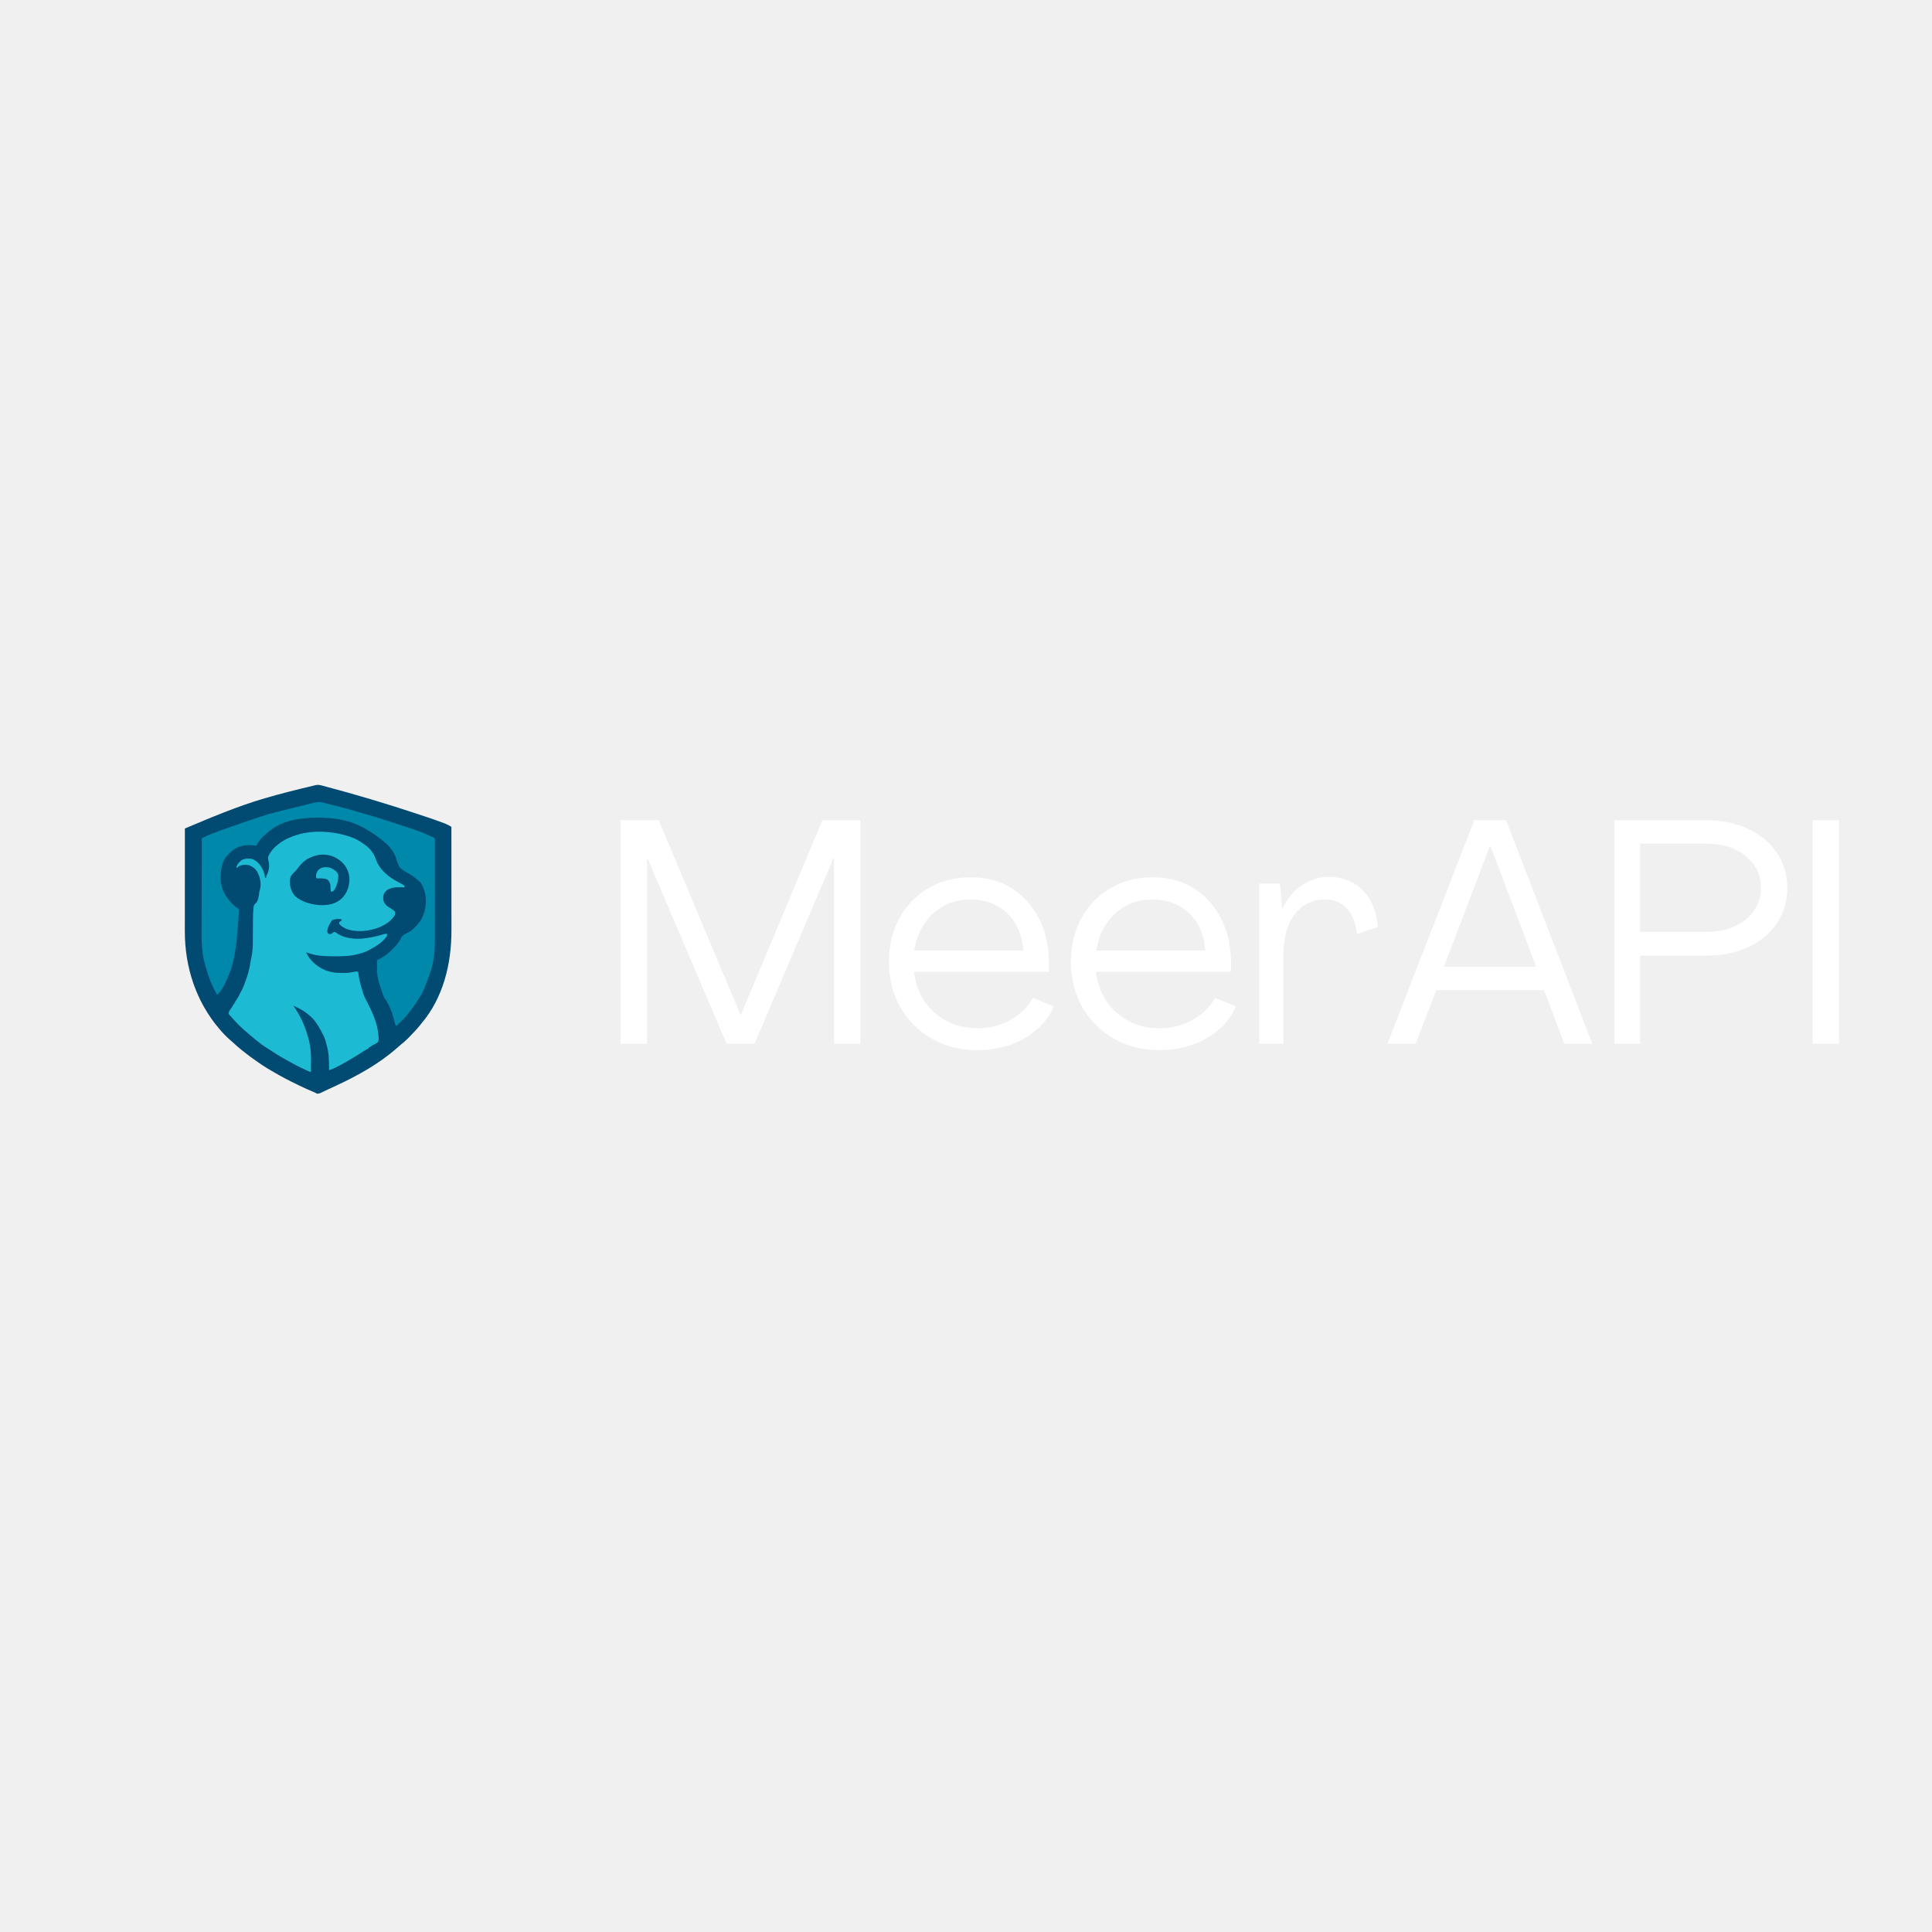
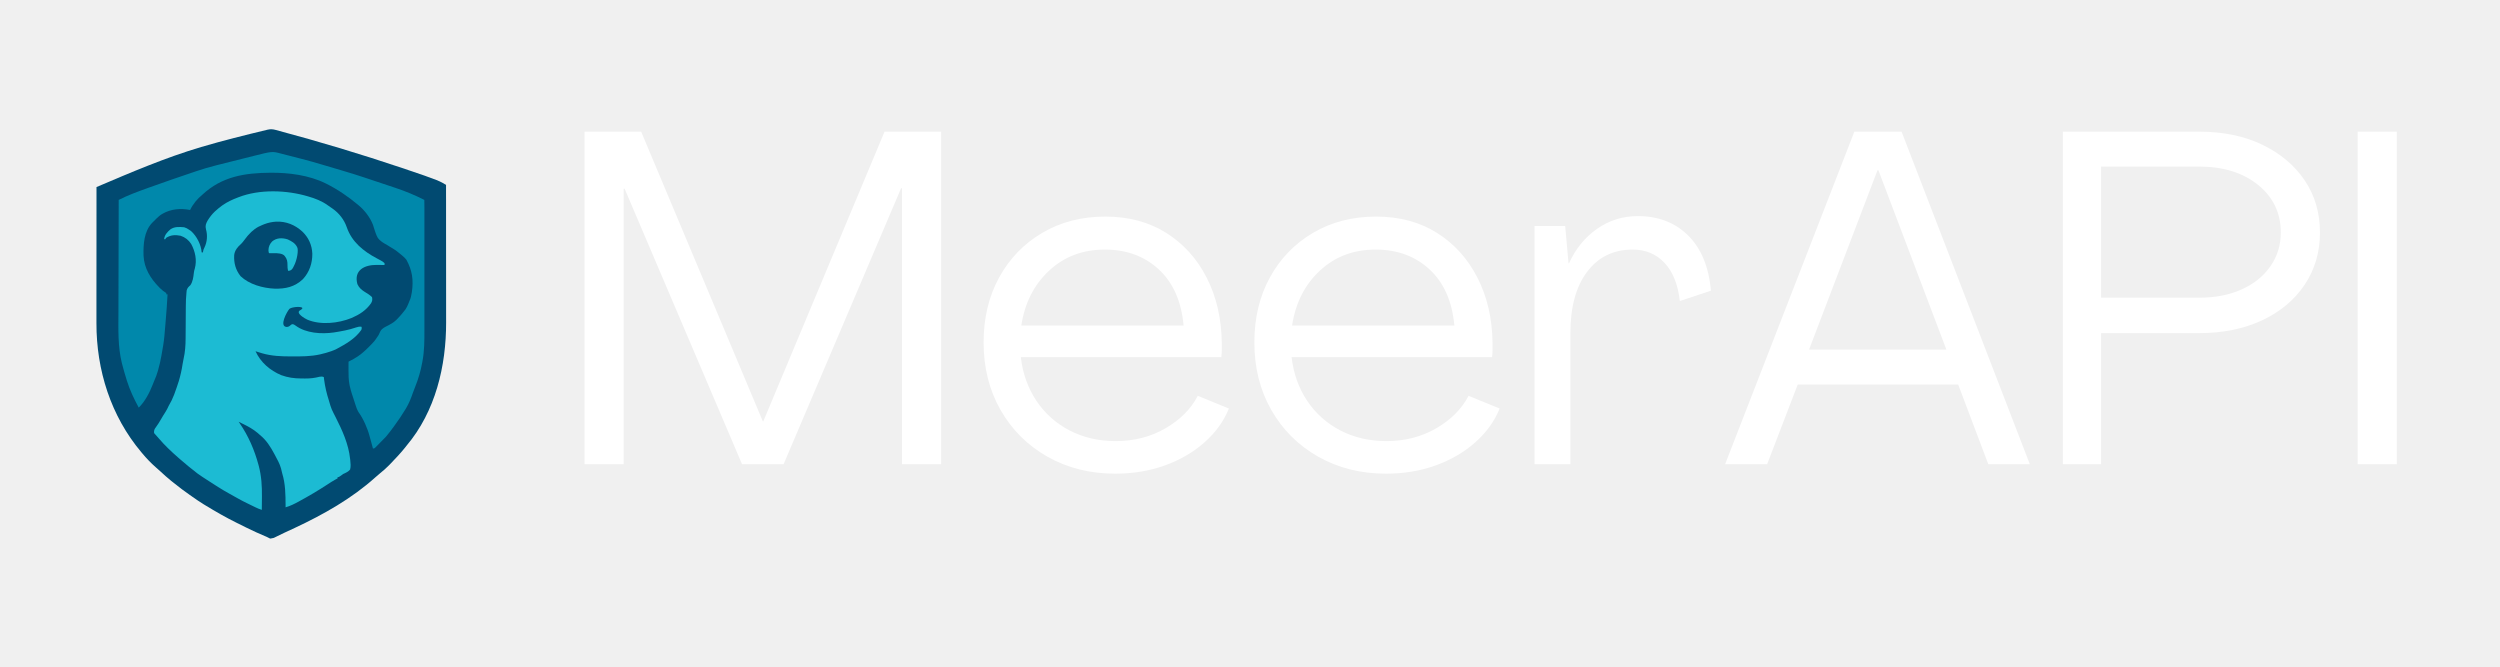
- <svg xmlns="http://www.w3.org/2000/svg" width="500" zoomAndPan="magnify" viewBox="0 0 375 375" height="500" preserveAspectRatio="xMidYMid meet" version="1.0">
+ <svg xmlns="http://www.w3.org/2000/svg" width="750" zoomAndPan="magnify" viewBox="0 0 562.5 150" height="200" preserveAspectRatio="xMidYMid meet" version="1.0">
  <defs>
    <g />
-     <clipPath id="e9369f07de">
-       <path d="M 35.875 152.32 L 87.625 152.32 L 87.625 212.32 L 35.875 212.32 Z M 35.875 152.32 " clip-rule="nonzero" />
+     <clipPath id="0415a9ef7b">
+       <path d="M 21.699 29.047 L 100.379 29.047 L 100.379 121.215 L 21.699 121.215 Z M 21.699 29.047 " clip-rule="nonzero" />
    </clipPath>
-     <clipPath id="857f63e589">
-       <rect x="0" width="246" y="0" height="63" />
+     <clipPath id="68afe033e2">
+       <rect x="0" width="423" y="0" height="107" />
    </clipPath>
  </defs>
-   <g clip-path="url(#e9369f07de)">
-     <path fill="#014a71" d="M 62.438 152.457 C 69.113 154.223 74.949 155.973 81.125 158.02 C 86.859 159.922 86.719 159.98 87.613 160.488 C 87.629 160.852 87.613 161.445 87.613 161.809 C 87.617 162.105 87.617 162.398 87.617 162.695 C 87.617 162.906 87.617 163.117 87.617 163.328 C 87.617 163.906 87.617 164.48 87.617 165.059 C 87.617 165.418 87.617 165.781 87.617 166.141 C 87.617 167.336 87.617 168.531 87.617 169.727 L 87.617 170.117 C 87.617 171.16 87.621 172.199 87.621 173.242 C 87.621 174.316 87.621 175.387 87.621 176.457 C 87.621 177.059 87.621 177.656 87.625 178.258 C 87.625 178.828 87.625 179.395 87.625 179.961 C 87.625 180.168 87.625 180.371 87.625 180.578 C 87.641 187.031 86.047 193.672 81.762 198.695 L 81.586 198.922 C 80.922 199.75 80.184 200.512 79.445 201.277 L 79.199 201.531 C 78.773 201.969 78.32 202.355 77.84 202.734 C 77.613 202.922 77.391 203.113 77.172 203.309 C 73.652 206.441 69.492 208.754 65.234 210.73 C 64.195 211.211 63.148 211.672 62.125 212.191 C 61.352 212.336 61.789 212.363 61.098 212.055 C 60.941 211.988 59.633 211.422 59.477 211.355 C 58.516 210.926 57.582 210.445 56.633 209.988 C 55.043 209.207 53.516 208.336 51.996 207.426 C 51.91 207.371 51.82 207.32 51.734 207.266 C 51.164 206.918 50.613 206.551 50.066 206.164 C 49.938 206.07 49.805 205.98 49.676 205.891 C 48.879 205.34 48.098 204.766 47.34 204.156 C 47.199 204.047 47.062 203.941 46.926 203.828 C 46.367 203.387 45.84 202.914 45.32 202.434 C 45.109 202.242 44.898 202.059 44.684 201.875 C 43.953 201.242 43.273 200.543 42.652 199.801 L 42.527 199.652 C 38.008 194.344 35.863 187.625 35.875 180.738 L 35.875 180.082 C 35.875 179.488 35.875 178.891 35.879 178.297 C 35.879 177.738 35.879 177.18 35.879 176.621 C 35.879 175.516 35.879 174.41 35.879 173.305 C 35.879 171.832 35.883 170.359 35.883 168.887 C 35.883 166.137 35.883 163.566 35.883 160.812 C 40.957 158.676 46.086 156.492 51.375 154.949 C 54.621 154 57.852 153.207 61.188 152.41 C 61.656 152.297 61.984 152.332 62.438 152.457 Z M 62.438 152.457 " fill-opacity="1" fill-rule="nonzero" />
+   <g clip-path="url(#0415a9ef7b)">
+     <path fill="#014a71" d="M 62.086 29.25 C 72.23 31.965 81.105 34.656 90.492 37.801 C 99.215 40.723 99 40.816 100.359 41.594 C 100.379 42.152 100.359 43.062 100.359 43.621 C 100.363 44.074 100.363 44.527 100.363 44.984 C 100.363 45.309 100.363 45.633 100.363 45.957 C 100.363 46.844 100.363 47.727 100.363 48.613 C 100.363 49.168 100.363 49.723 100.363 50.277 C 100.367 52.113 100.367 53.949 100.367 55.789 L 100.367 56.387 C 100.367 57.988 100.371 59.586 100.371 61.188 C 100.375 62.832 100.375 64.48 100.375 66.125 C 100.375 67.051 100.375 67.969 100.375 68.895 C 100.379 69.766 100.379 70.637 100.375 71.508 C 100.375 71.824 100.375 72.141 100.379 72.461 C 100.402 82.371 97.977 92.57 91.465 100.289 L 91.195 100.637 C 90.188 101.91 89.062 103.082 87.941 104.258 L 87.566 104.648 C 86.922 105.316 86.227 105.91 85.504 106.496 C 85.152 106.781 84.816 107.078 84.48 107.379 C 79.129 112.191 72.809 115.742 66.336 118.777 C 64.754 119.516 63.16 120.227 61.609 121.023 C 60.43 121.246 61.094 121.289 60.043 120.812 C 59.809 120.711 57.816 119.844 57.582 119.738 C 56.117 119.078 54.699 118.344 53.258 117.637 C 50.836 116.441 48.516 115.102 46.207 113.699 C 46.074 113.617 45.941 113.539 45.809 113.457 C 44.941 112.922 44.102 112.355 43.273 111.762 C 43.078 111.621 42.879 111.484 42.68 111.348 C 41.465 110.496 40.277 109.617 39.129 108.68 C 38.918 108.512 38.707 108.348 38.496 108.176 C 37.652 107.496 36.848 106.773 36.055 106.031 C 35.738 105.742 35.418 105.457 35.09 105.176 C 33.98 104.203 32.945 103.129 32 101.988 L 31.809 101.762 C 24.941 93.605 21.68 83.285 21.699 72.703 L 21.699 71.691 C 21.699 70.777 21.699 69.867 21.699 68.953 C 21.699 68.094 21.699 67.238 21.699 66.379 C 21.699 64.68 21.703 62.984 21.703 61.285 C 21.703 59.023 21.707 56.758 21.707 54.496 C 21.711 50.27 21.711 46.32 21.711 42.09 C 29.422 38.809 37.223 35.457 45.262 33.082 C 50.195 31.625 55.109 30.406 60.184 29.184 C 60.895 29.012 61.391 29.066 62.086 29.25 Z M 62.086 29.25 " fill-opacity="1" fill-rule="nonzero" />
  </g>
-   <path fill="#1cbbd3" d="M 67.207 162.184 C 68.242 162.477 69.234 162.855 70.117 163.484 C 70.359 163.656 70.605 163.824 70.852 163.992 C 71.809 164.66 72.547 165.605 72.926 166.711 C 73.676 168.855 75.406 170.223 77.355 171.242 C 77.535 171.34 77.715 171.434 77.895 171.531 C 78.125 171.652 78.328 171.77 78.512 171.953 L 78.512 172.23 L 78.348 172.227 C 78.012 172.223 77.676 172.219 77.34 172.215 C 75.559 172.199 73.934 172.977 74.492 175.02 C 74.965 176.066 75.938 176.211 76.66 176.93 C 76.73 177.301 76.711 177.484 76.523 177.816 C 75.777 178.875 74.809 179.48 73.641 179.984 C 71.672 180.773 69.062 181.055 67.078 180.23 C 66.77 180.086 65.23 179.246 66.047 178.844 L 66.277 178.68 C 66.742 178.223 64.828 178.309 64.434 178.652 C 64.062 179.074 62.852 181.238 64.043 181.305 C 64.727 181.273 64.617 180.547 65.348 181.102 C 66.883 182.23 69.188 182.367 71.02 182.105 C 72.109 181.93 73.234 181.742 74.277 181.379 C 74.578 181.277 74.773 181.23 75.086 181.262 C 75.152 181.465 75.176 181.379 75.086 181.723 C 74.18 183.008 72.77 183.809 71.406 184.527 C 70.898 184.777 70.375 184.945 69.836 185.098 C 69.547 185.184 69.258 185.254 68.965 185.32 C 67.578 185.629 66.168 185.617 64.758 185.617 C 63.215 185.609 61.852 185.57 60.375 185.148 C 60.055 185.059 59.738 184.961 59.422 184.859 C 60.172 186.492 61.566 187.668 63.223 188.359 C 64.223 188.715 65.117 188.84 66.18 188.844 C 66.367 188.844 66.559 188.848 66.746 188.848 C 67.496 188.855 68.16 188.781 68.883 188.594 C 69.145 188.547 69.281 188.547 69.523 188.637 L 69.562 188.977 C 69.707 190.059 69.945 191.07 70.289 192.105 C 70.359 192.336 70.426 192.566 70.492 192.797 C 70.613 193.195 70.77 193.551 70.965 193.918 C 71.031 194.047 71.098 194.176 71.16 194.301 L 71.266 194.508 C 72.258 196.438 73.184 198.438 73.418 200.617 L 73.438 200.816 C 73.488 201.27 73.539 201.742 73.418 202.188 C 73.125 202.512 72.793 202.656 72.395 202.832 C 72.266 202.918 72.141 203.008 72.02 203.102 C 71.746 203.293 71.746 203.293 71.562 203.293 L 71.562 203.477 L 71.242 203.645 C 70.816 203.879 70.41 204.141 70.004 204.406 C 68.68 205.262 67.324 206.055 65.938 206.801 L 65.77 206.891 C 65.148 207.227 64.551 207.52 63.871 207.715 L 63.867 207.449 C 63.859 205.84 63.848 204.289 63.367 202.734 C 63.297 202.5 63.246 202.258 63.191 202.02 C 62.996 201.328 62.633 200.695 62.293 200.066 L 62.199 199.891 C 61.625 198.832 61.02 197.875 60.07 197.117 C 59.961 197.023 59.848 196.926 59.738 196.828 C 59.039 196.238 58.297 195.855 57.473 195.457 C 57.289 195.367 57.102 195.273 56.918 195.184 L 57.094 195.43 C 58.367 197.266 59.266 199.324 59.848 201.473 L 59.902 201.668 C 60.301 203.172 60.387 204.613 60.367 206.164 C 60.363 206.348 60.363 206.539 60.359 206.723 C 60.359 207.18 60.355 207.633 60.348 208.086 C 60.02 207.98 59.711 207.871 59.402 207.711 C 59.012 207.512 58.617 207.324 58.219 207.141 C 57.324 206.723 56.488 206.223 55.621 205.758 C 54.414 205.105 53.336 204.402 52.219 203.684 C 51.738 203.375 51.258 203.074 50.801 202.742 C 50.293 202.367 48.703 201.086 48.301 200.711 C 48.18 200.609 48.059 200.504 47.941 200.402 C 46.949 199.543 46 198.664 45.148 197.668 L 45.004 197.508 C 44.75 197.215 44.641 197.117 44.406 196.84 C 44.371 196.449 44.445 196.277 44.684 195.973 C 44.977 195.578 45.227 195.18 45.469 194.754 C 45.832 194.109 46.285 193.535 46.574 192.844 C 46.891 192.324 47.152 191.781 47.371 191.219 C 47.57 190.711 47.949 189.602 48.062 189.234 C 48.309 188.418 48.496 187.613 48.617 186.766 C 48.66 186.5 48.703 186.242 48.77 185.98 C 49.004 184.969 49.07 183.98 49.07 182.945 C 49.074 182.711 49.074 182.473 49.074 182.234 C 49.082 181.73 49.086 181.227 49.086 180.723 C 49.09 180.137 49.094 179.551 49.098 178.965 C 49.102 178.734 49.102 178.504 49.102 178.273 C 49.109 177.598 49.125 176.926 49.199 176.254 L 49.234 175.926 C 49.34 175.57 49.508 175.422 49.781 175.18 C 50.145 174.629 50.219 174.02 50.293 173.375 C 50.34 173.059 50.34 173.059 50.434 172.746 C 50.77 171.504 50.504 170.262 49.898 169.152 C 49.523 168.57 48.996 168.16 48.328 167.941 C 47.539 167.781 46.848 167.824 46.168 168.266 L 46.074 168.449 L 45.891 168.449 C 45.965 167.805 46.352 167.41 46.828 167.004 C 47.438 166.586 48.148 166.641 48.855 166.699 C 49.141 166.781 49.355 166.895 49.598 167.066 L 49.875 167.254 C 50.719 168 51.375 169.262 51.449 170.387 L 51.637 170.387 L 51.664 170.191 C 51.73 169.926 51.73 169.926 51.859 169.668 C 52.258 168.859 52.34 167.895 52.094 167.027 C 51.949 166.484 52.066 166.176 52.336 165.703 C 52.637 165.227 52.984 164.777 53.398 164.395 C 53.676 164.137 54.125 163.762 54.375 163.59 L 54.59 163.438 C 55.266 162.98 55.969 162.656 56.734 162.367 L 56.906 162.301 C 60.016 161.102 64.016 161.234 67.207 162.184 Z M 67.207 162.184 " fill-opacity="1" fill-rule="nonzero" />
-   <path fill="#0088ab" d="M 63.203 155.914 C 65.215 156.43 67.168 156.891 69.23 157.512 C 71.367 158.152 73.379 158.691 75.609 159.441 C 77.117 159.945 78.621 160.445 80.133 160.934 C 81.559 161.402 83.062 162.016 84.398 162.691 C 84.41 163.043 84.41 163.395 84.41 163.742 C 84.414 164.789 84.41 165.832 84.41 166.875 C 84.41 167.457 84.41 168.039 84.41 168.617 C 84.41 169.66 84.41 170.699 84.41 171.742 C 84.41 172.68 84.41 173.621 84.41 174.562 C 84.41 175.656 84.41 176.75 84.41 177.844 C 84.41 178.422 84.41 179 84.41 179.578 C 84.41 180.125 84.41 180.668 84.41 181.215 C 84.41 181.414 84.41 181.613 84.41 181.812 C 84.414 183.309 84.41 184.797 84.133 186.273 L 84.082 186.547 C 83.852 187.777 83.516 188.93 83.039 190.09 C 82.926 190.367 82.816 190.641 82.715 190.922 C 82.422 191.75 82.129 192.504 81.672 193.25 C 81.125 194.148 80.578 194.945 79.961 195.785 L 79.84 195.953 C 79.5 196.418 79.125 196.891 78.746 197.352 C 78.43 197.672 77.453 198.656 77.129 198.98 C 76.984 199.102 76.984 199.102 76.797 199.102 C 76.707 198.773 76.617 198.445 76.527 198.117 L 76.449 197.836 C 76.398 197.66 76.352 197.488 76.305 197.312 C 76.016 196.191 75.363 194.723 74.672 193.789 C 74.426 193.387 74.293 192.977 74.152 192.527 L 74.07 192.277 C 74.016 192.113 73.961 191.945 73.91 191.781 C 73.836 191.555 73.762 191.332 73.684 191.105 C 73.574 190.777 73.48 190.445 73.406 190.109 L 73.336 189.82 C 73.184 189.051 73.172 188.316 73.176 187.531 L 73.18 187.199 C 73.18 186.926 73.184 186.652 73.184 186.383 L 73.949 185.98 C 74.789 185.535 75.578 184.848 76.242 184.172 C 76.348 184.059 76.457 183.953 76.566 183.848 C 76.859 183.559 77.133 183.246 77.363 182.879 C 77.512 182.695 77.527 182.621 77.641 182.465 C 77.664 182.395 77.691 182.371 77.73 182.277 C 77.953 181.703 78.227 181.48 78.773 181.215 C 79.328 180.941 79.848 180.676 80.293 180.234 C 80.664 179.863 81.023 179.469 81.336 179.07 C 81.754 178.617 81.949 178.133 82.172 177.559 C 82.391 177.129 82.48 176.668 82.555 176.195 C 82.812 174.41 82.613 173.02 81.746 171.457 C 81.398 171.012 80.93 170.703 80.508 170.344 C 80.098 169.992 79.598 169.75 79.336 169.566 C 78.816 169.223 78.223 168.992 77.77 168.547 C 77.562 168.34 77.484 168.246 77.355 167.945 C 77.098 167.348 76.992 166.891 76.797 166.336 C 76.355 165.23 75.578 164.23 74.668 163.477 C 73.133 162.203 71.586 161.152 69.797 160.273 C 67.344 159.07 64.359 158.691 61.652 158.711 C 57.863 158.738 54.449 159.246 51.551 161.934 C 50.812 162.52 50.145 163.324 49.734 164.168 C 48.344 163.891 46.902 164.012 45.66 164.719 C 45.016 165.078 44.613 165.602 44.09 166.082 C 42.91 167.344 42.805 169.223 42.848 170.852 C 42.934 172.711 43.879 174.199 45.16 175.492 L 45.316 175.648 C 45.598 175.93 45.871 176.133 46.215 176.336 L 46.215 176.52 L 46.398 176.52 C 46.336 177.824 46.234 179.125 46.121 180.43 C 46.059 181.156 46 181.879 45.938 182.602 C 45.852 183.562 45.668 184.5 45.504 185.445 C 45.379 186.168 45.215 186.871 45.016 187.574 L 44.945 187.816 C 44.812 188.281 44.645 188.715 44.445 189.152 C 44.352 189.352 44.273 189.555 44.199 189.758 C 43.727 190.941 43.062 192.227 42.137 193.109 C 41.43 191.824 40.816 190.551 40.375 189.145 C 40.105 188.312 39.867 187.469 39.645 186.617 C 39.031 184.156 39.121 181.645 39.133 179.129 C 39.137 178.551 39.137 177.969 39.137 177.391 C 39.137 176.422 39.141 175.453 39.141 174.48 C 39.148 173.113 39.148 171.742 39.152 170.371 C 39.156 167.812 39.164 165.254 39.168 162.691 C 40.594 161.977 42.074 161.449 43.578 160.914 C 45.914 160.078 48.258 159.289 50.609 158.5 C 51.594 158.172 52.574 157.883 53.578 157.633 C 55.426 157.176 57.273 156.715 59.121 156.254 C 61.891 155.562 61.891 155.562 63.203 155.91 Z M 63.203 155.914 " fill-opacity="1" fill-rule="nonzero" />
-   <path fill="#014a71" d="M 62.48 165.875 C 63.949 165.82 65.246 166.34 66.328 167.309 C 67.262 168.188 67.773 169.293 67.824 170.578 C 67.836 171.977 67.395 173.27 66.426 174.305 C 65.211 175.445 63.848 175.73 62.242 175.691 C 60.512 175.617 58.492 175.078 57.207 173.863 C 56.469 172.953 56.199 171.926 56.262 170.777 C 56.34 170.082 56.785 169.555 57.301 169.121 C 57.637 168.789 57.867 168.391 58.188 168.023 L 58.34 167.852 C 58.953 167.16 59.582 166.684 60.453 166.352 L 60.707 166.254 C 61.305 166.023 61.848 165.918 62.48 165.875 Z M 62.48 165.875 " fill-opacity="1" fill-rule="nonzero" />
-   <path fill="#1dbcd4" d="M 64.188 168.477 C 64.789 168.762 65.273 169.016 65.578 169.617 C 65.809 169.984 65.582 171.52 65.07 172.43 C 65.035 172.492 65.004 172.555 64.973 172.617 C 64.824 172.875 64.73 172.973 64.441 173.062 L 64.234 173.074 C 64.164 172.785 64.141 172.551 64.148 172.25 C 64.152 171.727 64.094 171.363 63.773 170.953 C 63.492 170.492 62.551 170.488 62.184 170.492 C 61.941 170.496 61.699 170.496 61.453 170.492 C 61.363 170.402 61.363 170.402 61.332 170.074 C 61.34 169.566 61.516 169.148 61.875 168.781 C 62.527 168.227 63.391 168.219 64.188 168.477 Z M 64.188 168.477 " fill-opacity="1" fill-rule="nonzero" />
-   <g transform="matrix(1, 0, 0, 1, 116, 156)">
-     <g clip-path="url(#857f63e589)">
+   <path fill="#1cbbd3" d="M 69.332 44.195 C 70.91 44.648 72.418 45.227 73.758 46.199 C 74.125 46.461 74.5 46.719 74.871 46.973 C 76.332 48.004 77.453 49.453 78.031 51.152 C 79.168 54.449 81.801 56.547 84.762 58.117 C 85.035 58.262 85.309 58.41 85.586 58.559 C 85.934 58.742 86.242 58.922 86.523 59.207 L 86.523 59.629 L 86.273 59.625 C 85.762 59.617 85.25 59.613 84.738 59.605 C 82.027 59.586 79.562 60.777 80.41 63.918 C 81.125 65.527 82.605 65.75 83.707 66.855 C 83.816 67.422 83.781 67.703 83.496 68.215 C 82.367 69.84 80.891 70.77 79.113 71.543 C 76.121 72.758 72.156 73.188 69.137 71.918 C 68.672 71.699 66.332 70.414 67.57 69.789 L 67.922 69.543 C 68.625 68.836 65.719 68.973 65.117 69.496 C 64.551 70.148 62.711 73.469 64.523 73.57 C 65.562 73.527 65.395 72.406 66.504 73.258 C 68.84 74.996 72.348 75.203 75.129 74.801 C 76.785 74.535 78.496 74.246 80.086 73.684 C 80.539 73.531 80.84 73.461 81.309 73.508 C 81.414 73.82 81.449 73.684 81.309 74.215 C 79.938 76.191 77.789 77.422 75.715 78.523 C 74.945 78.906 74.152 79.164 73.332 79.402 C 72.895 79.531 72.453 79.641 72.008 79.738 C 69.898 80.215 67.758 80.199 65.609 80.195 C 63.262 80.188 61.191 80.129 58.945 79.48 C 58.461 79.34 57.977 79.191 57.496 79.031 C 58.641 81.543 60.758 83.348 63.273 84.41 C 64.801 84.957 66.156 85.148 67.773 85.156 C 68.059 85.156 68.348 85.16 68.633 85.164 C 69.773 85.172 70.785 85.059 71.883 84.773 C 72.277 84.699 72.484 84.699 72.855 84.836 L 72.918 85.355 C 73.133 87.02 73.5 88.574 74.016 90.168 C 74.129 90.52 74.23 90.875 74.328 91.227 C 74.512 91.84 74.75 92.387 75.047 92.953 C 75.148 93.148 75.25 93.344 75.348 93.539 L 75.508 93.855 C 77.012 96.824 78.422 99.895 78.773 103.246 L 78.809 103.547 C 78.883 104.242 78.961 104.969 78.773 105.652 C 78.332 106.152 77.824 106.375 77.223 106.645 C 77.027 106.777 76.836 106.918 76.652 107.062 C 76.234 107.352 76.234 107.352 75.953 107.352 L 75.953 107.637 L 75.473 107.891 C 74.82 108.254 74.207 108.652 73.586 109.062 C 71.574 110.375 69.516 111.594 67.402 112.742 L 67.148 112.883 C 66.203 113.398 65.293 113.848 64.258 114.148 L 64.258 113.742 C 64.242 111.266 64.227 108.883 63.496 106.496 C 63.391 106.133 63.309 105.766 63.23 105.395 C 62.934 104.336 62.383 103.363 61.863 102.395 L 61.719 102.125 C 60.844 100.5 59.93 99.027 58.48 97.867 C 58.316 97.719 58.148 97.57 57.98 97.422 C 56.914 96.516 55.789 95.926 54.535 95.316 C 54.254 95.176 53.973 95.031 53.691 94.891 L 53.957 95.277 C 55.895 98.09 57.258 101.258 58.148 104.555 L 58.23 104.855 C 58.832 107.168 58.961 109.383 58.934 111.762 C 58.93 112.047 58.926 112.336 58.926 112.625 C 58.922 113.32 58.914 114.02 58.906 114.719 C 58.406 114.551 57.934 114.387 57.469 114.141 C 56.875 113.836 56.273 113.547 55.668 113.262 C 54.305 112.625 53.035 111.855 51.719 111.137 C 49.887 110.137 48.242 109.055 46.543 107.953 C 45.816 107.48 45.086 107.016 44.391 106.504 C 43.617 105.93 41.203 103.961 40.586 103.387 C 40.406 103.227 40.223 103.066 40.039 102.91 C 38.535 101.59 37.094 100.242 35.797 98.715 L 35.578 98.465 C 35.191 98.016 35.023 97.867 34.668 97.441 C 34.617 96.84 34.727 96.574 35.09 96.105 C 35.531 95.5 35.914 94.887 36.281 94.234 C 36.836 93.242 37.523 92.359 37.965 91.297 C 38.445 90.5 38.844 89.668 39.176 88.801 C 39.48 88.023 40.055 86.316 40.227 85.758 C 40.602 84.5 40.883 83.262 41.074 81.965 C 41.133 81.555 41.203 81.16 41.301 80.758 C 41.66 79.199 41.758 77.684 41.762 76.094 C 41.762 75.73 41.766 75.363 41.77 75 C 41.777 74.227 41.781 73.449 41.785 72.676 C 41.789 71.777 41.797 70.879 41.801 69.98 C 41.809 69.625 41.809 69.27 41.809 68.914 C 41.816 67.879 41.844 66.844 41.957 65.812 L 42.008 65.312 C 42.168 64.766 42.422 64.535 42.84 64.164 C 43.395 63.32 43.508 62.379 43.617 61.391 C 43.688 60.906 43.688 60.906 43.832 60.426 C 44.34 58.52 43.938 56.609 43.02 54.902 C 42.449 54.008 41.645 53.379 40.633 53.043 C 39.43 52.797 38.379 52.863 37.344 53.543 L 37.207 53.824 L 36.922 53.824 C 37.039 52.832 37.629 52.227 38.348 51.602 C 39.277 50.957 40.355 51.043 41.43 51.133 C 41.867 51.258 42.195 51.434 42.559 51.699 L 42.984 51.984 C 44.266 53.133 45.262 55.07 45.375 56.797 L 45.66 56.797 L 45.703 56.5 C 45.801 56.09 45.801 56.09 46 55.691 C 46.605 54.453 46.73 52.973 46.355 51.637 C 46.137 50.809 46.316 50.332 46.727 49.602 C 47.184 48.871 47.707 48.184 48.336 47.594 C 48.758 47.199 49.445 46.621 49.824 46.355 L 50.148 46.125 C 51.18 45.418 52.246 44.922 53.41 44.477 L 53.672 44.375 C 58.402 42.535 64.48 42.742 69.332 44.195 Z M 69.332 44.195 " fill-opacity="1" fill-rule="nonzero" />
+   <path fill="#0088ab" d="M 63.246 34.562 C 66.309 35.359 69.277 36.066 72.414 37.02 C 75.66 38.008 78.719 38.836 82.109 39.98 C 84.398 40.758 86.691 41.523 88.988 42.277 C 91.156 42.996 93.441 43.938 95.469 44.98 C 95.492 45.52 95.488 46.055 95.492 46.594 C 95.492 48.199 95.492 49.801 95.492 51.406 C 95.492 52.297 95.492 53.191 95.492 54.082 C 95.492 55.684 95.492 57.281 95.492 58.879 C 95.488 60.324 95.488 61.77 95.492 63.215 C 95.492 64.895 95.492 66.574 95.492 68.254 C 95.492 69.145 95.492 70.031 95.492 70.922 C 95.492 71.758 95.492 72.598 95.492 73.434 C 95.492 73.738 95.492 74.047 95.492 74.352 C 95.492 76.648 95.492 78.941 95.066 81.203 L 94.988 81.625 C 94.641 83.52 94.125 85.285 93.402 87.066 C 93.23 87.492 93.066 87.914 92.914 88.348 C 92.469 89.621 92.023 90.777 91.328 91.922 C 90.496 93.305 89.664 94.531 88.727 95.816 L 88.539 96.074 C 88.023 96.793 87.453 97.516 86.875 98.223 C 86.398 98.719 84.914 100.23 84.422 100.727 C 84.199 100.914 84.199 100.914 83.914 100.914 C 83.777 100.41 83.641 99.906 83.504 99.402 L 83.383 98.969 C 83.309 98.699 83.238 98.434 83.164 98.164 C 82.723 96.441 81.734 94.188 80.684 92.754 C 80.309 92.137 80.109 91.504 79.891 90.816 L 79.77 90.43 C 79.688 90.176 79.605 89.922 79.523 89.668 C 79.414 89.32 79.297 88.977 79.18 88.629 C 79.012 88.125 78.875 87.617 78.758 87.098 L 78.652 86.656 C 78.422 85.477 78.406 84.344 78.41 83.141 L 78.414 82.625 C 78.414 82.207 78.418 81.789 78.422 81.371 L 79.582 80.754 C 80.863 80.07 82.059 79.02 83.07 77.977 C 83.234 77.805 83.395 77.641 83.562 77.48 C 84.008 77.035 84.422 76.559 84.773 75.992 C 85 75.707 85.027 75.594 85.199 75.355 C 85.23 75.246 85.273 75.211 85.332 75.066 C 85.672 74.184 86.086 73.84 86.918 73.434 C 87.762 73.012 88.555 72.605 89.227 71.93 C 89.793 71.359 90.344 70.75 90.812 70.141 C 91.449 69.445 91.75 68.699 92.086 67.816 C 92.418 67.156 92.555 66.449 92.672 65.723 C 93.059 62.98 92.762 60.844 91.438 58.441 C 90.914 57.762 90.195 57.289 89.555 56.734 C 88.934 56.195 88.176 55.82 87.773 55.543 C 86.984 55.008 86.078 54.66 85.395 53.973 C 85.082 53.652 84.957 53.512 84.762 53.051 C 84.371 52.129 84.207 51.43 83.914 50.574 C 83.246 48.879 82.062 47.344 80.676 46.184 C 78.344 44.23 75.988 42.613 73.273 41.262 C 69.543 39.418 65.004 38.832 60.891 38.863 C 55.129 38.902 49.934 39.688 45.527 43.812 C 44.41 44.711 43.391 45.949 42.77 47.246 C 40.656 46.824 38.461 47.004 36.57 48.094 C 35.594 48.645 34.984 49.449 34.188 50.184 C 32.391 52.125 32.23 55.012 32.297 57.512 C 32.43 60.371 33.867 62.656 35.812 64.645 L 36.051 64.883 C 36.48 65.312 36.895 65.625 37.414 65.938 L 37.414 66.219 L 37.699 66.219 C 37.602 68.227 37.445 70.227 37.277 72.23 C 37.18 73.344 37.09 74.453 36.992 75.566 C 36.867 77.039 36.586 78.48 36.336 79.934 C 36.148 81.043 35.898 82.121 35.594 83.203 L 35.488 83.574 C 35.285 84.289 35.031 84.957 34.723 85.629 C 34.586 85.934 34.465 86.246 34.352 86.559 C 33.633 88.379 32.625 90.355 31.215 91.711 C 30.145 89.734 29.211 87.773 28.539 85.621 C 28.133 84.336 27.766 83.039 27.426 81.734 C 26.496 77.953 26.633 74.094 26.648 70.23 C 26.652 69.34 26.652 68.449 26.652 67.559 C 26.656 66.07 26.66 64.582 26.664 63.09 C 26.672 60.988 26.676 58.883 26.68 56.777 C 26.684 52.844 26.695 48.914 26.707 44.98 C 28.871 43.879 31.125 43.066 33.406 42.246 C 36.957 40.961 40.523 39.746 44.102 38.539 C 45.594 38.031 47.09 37.59 48.613 37.207 C 51.422 36.504 54.23 35.797 57.039 35.09 C 61.25 34.027 61.25 34.027 63.246 34.562 Z M 63.246 34.562 " fill-opacity="1" fill-rule="nonzero" />
+   <path fill="#014a71" d="M 62.148 49.867 C 64.383 49.785 66.352 50.582 67.996 52.074 C 69.418 53.422 70.195 55.117 70.273 57.094 C 70.289 59.242 69.617 61.23 68.145 62.82 C 66.301 64.57 64.23 65.008 61.785 64.949 C 59.156 64.832 56.086 64.004 54.129 62.141 C 53.012 60.738 52.594 59.164 52.691 57.398 C 52.812 56.332 53.488 55.52 54.273 54.852 C 54.781 54.344 55.137 53.734 55.621 53.172 L 55.852 52.906 C 56.789 51.844 57.742 51.109 59.066 50.602 L 59.449 50.449 C 60.359 50.098 61.184 49.934 62.148 49.867 Z M 62.148 49.867 " fill-opacity="1" fill-rule="nonzero" />
+   <path fill="#1dbcd4" d="M 64.742 53.867 C 65.66 54.305 66.395 54.691 66.859 55.617 C 67.211 56.184 66.859 58.539 66.082 59.938 C 66.035 60.035 65.984 60.129 65.938 60.223 C 65.707 60.621 65.57 60.773 65.133 60.91 L 64.812 60.93 C 64.707 60.488 64.676 60.125 64.684 59.664 C 64.691 58.859 64.602 58.301 64.109 57.672 C 63.688 56.965 62.258 56.953 61.695 56.965 C 61.324 56.969 60.957 56.969 60.586 56.965 C 60.445 56.824 60.445 56.824 60.402 56.32 C 60.414 55.539 60.684 54.895 61.227 54.332 C 62.219 53.48 63.527 53.473 64.742 53.867 Z M 64.742 53.867 " fill-opacity="1" fill-rule="nonzero" />
+   <g transform="matrix(1, 0, 0, 1, 124, 24)">
+     <g clip-path="url(#68afe033e2)">
      <g fill="#ffffff" fill-opacity="1">
-         <g transform="translate(0.78087, 46.59131)">
+         <g transform="translate(1.150003, 80.45042)">
          <g>
-             <path d="M 3.688 0 L 3.688 -43.391 L 11.078 -43.391 L 26.953 -5.594 L 27.016 -5.594 L 42.844 -43.391 L 50.219 -43.391 L 50.219 0 L 45.109 0 L 45.109 -36 L 44.984 -36 L 29.672 0 L 24.25 0 L 8.922 -35.938 L 8.797 -35.938 L 8.797 0 Z M 3.688 0 " />
+             <path d="M 6.375 0 L 6.375 -74.828 L 19.109 -74.828 L 46.484 -9.656 L 46.594 -9.656 L 73.875 -74.828 L 86.609 -74.828 L 86.609 0 L 77.797 0 L 77.797 -62.094 L 77.594 -62.094 L 51.156 0 L 41.812 0 L 15.391 -61.984 L 15.172 -61.984 L 15.172 0 Z M 6.375 0 " />
          </g>
        </g>
      </g>
      <g fill="#ffffff" fill-opacity="1">
-         <g transform="translate(54.69771, 46.59131)">
+         <g transform="translate(94.1231, 80.45042)">
          <g>
-             <path d="M 19.016 1.234 C 15.734 1.234 12.789 0.492 10.188 -0.984 C 7.582 -2.461 5.539 -4.492 4.062 -7.078 C 2.582 -9.66 1.844 -12.594 1.844 -15.875 C 1.844 -19.082 2.52 -21.914 3.875 -24.375 C 5.227 -26.832 7.102 -28.77 9.5 -30.188 C 11.906 -31.602 14.645 -32.312 17.719 -32.312 C 20.758 -32.312 23.406 -31.602 25.656 -30.188 C 27.914 -28.77 29.68 -26.82 30.953 -24.344 C 32.223 -21.863 32.879 -19.02 32.922 -15.812 C 32.922 -15.531 32.922 -15.234 32.922 -14.922 C 32.922 -14.617 32.898 -14.301 32.859 -13.969 L 6.703 -13.969 C 6.953 -11.832 7.629 -9.93 8.734 -8.266 C 9.848 -6.609 11.297 -5.316 13.078 -4.391 C 14.859 -3.473 16.859 -3.016 19.078 -3.016 C 21.492 -3.016 23.664 -3.578 25.594 -4.703 C 27.531 -5.836 28.926 -7.242 29.781 -8.922 L 33.844 -7.266 C 33.188 -5.617 32.129 -4.148 30.672 -2.859 C 29.223 -1.566 27.504 -0.562 25.516 0.156 C 23.523 0.875 21.359 1.234 19.016 1.234 Z M 6.766 -18.094 L 27.938 -18.094 C 27.656 -21.25 26.578 -23.688 24.703 -25.406 C 22.836 -27.133 20.488 -28 17.656 -28 C 14.789 -28 12.375 -27.086 10.406 -25.266 C 8.438 -23.441 7.223 -21.051 6.766 -18.094 Z M 6.766 -18.094 " />
+             <path d="M 32.797 2.125 C 27.141 2.125 22.062 0.852 17.562 -1.688 C 13.07 -4.238 9.551 -7.742 7 -12.203 C 4.457 -16.66 3.188 -21.723 3.188 -27.391 C 3.188 -32.898 4.352 -37.781 6.688 -42.031 C 9.02 -46.281 12.254 -49.625 16.391 -52.062 C 20.535 -54.5 25.258 -55.719 30.562 -55.719 C 35.801 -55.719 40.363 -54.5 44.25 -52.062 C 48.145 -49.625 51.188 -46.266 53.375 -41.984 C 55.57 -37.703 56.707 -32.801 56.781 -27.281 C 56.781 -26.781 56.781 -26.266 56.781 -25.734 C 56.781 -25.203 56.742 -24.656 56.672 -24.094 L 11.562 -24.094 C 11.988 -20.414 13.156 -17.145 15.062 -14.281 C 16.977 -11.414 19.473 -9.188 22.547 -7.594 C 25.629 -6 29.082 -5.203 32.906 -5.203 C 37.082 -5.203 40.832 -6.172 44.156 -8.109 C 47.477 -10.055 49.883 -12.484 51.375 -15.391 L 58.375 -12.531 C 57.238 -9.695 55.414 -7.164 52.906 -4.938 C 50.395 -2.707 47.422 -0.973 43.984 0.266 C 40.555 1.504 36.828 2.125 32.797 2.125 Z M 11.672 -31.203 L 48.188 -31.203 C 47.688 -36.648 45.828 -40.859 42.609 -43.828 C 39.391 -46.805 35.344 -48.297 30.469 -48.297 C 25.508 -48.297 21.332 -46.719 17.938 -43.562 C 14.539 -40.414 12.453 -36.297 11.672 -31.203 Z M 11.672 -31.203 " />
          </g>
        </g>
      </g>
      <g fill="#ffffff" fill-opacity="1">
-         <g transform="translate(90.02678, 46.59131)">
+         <g transform="translate(155.0438, 80.45042)">
          <g>
-             <path d="M 19.016 1.234 C 15.734 1.234 12.789 0.492 10.188 -0.984 C 7.582 -2.461 5.539 -4.492 4.062 -7.078 C 2.582 -9.66 1.844 -12.594 1.844 -15.875 C 1.844 -19.082 2.52 -21.914 3.875 -24.375 C 5.227 -26.832 7.102 -28.77 9.5 -30.188 C 11.906 -31.602 14.645 -32.312 17.719 -32.312 C 20.758 -32.312 23.406 -31.602 25.656 -30.188 C 27.914 -28.77 29.68 -26.82 30.953 -24.344 C 32.223 -21.863 32.879 -19.02 32.922 -15.812 C 32.922 -15.531 32.922 -15.234 32.922 -14.922 C 32.922 -14.617 32.898 -14.301 32.859 -13.969 L 6.703 -13.969 C 6.953 -11.832 7.629 -9.93 8.734 -8.266 C 9.848 -6.609 11.297 -5.316 13.078 -4.391 C 14.859 -3.473 16.859 -3.016 19.078 -3.016 C 21.492 -3.016 23.664 -3.578 25.594 -4.703 C 27.531 -5.836 28.926 -7.242 29.781 -8.922 L 33.844 -7.266 C 33.188 -5.617 32.129 -4.148 30.672 -2.859 C 29.223 -1.566 27.504 -0.562 25.516 0.156 C 23.523 0.875 21.359 1.234 19.016 1.234 Z M 6.766 -18.094 L 27.938 -18.094 C 27.656 -21.25 26.578 -23.688 24.703 -25.406 C 22.836 -27.133 20.488 -28 17.656 -28 C 14.789 -28 12.375 -27.086 10.406 -25.266 C 8.438 -23.441 7.223 -21.051 6.766 -18.094 Z M 6.766 -18.094 " />
+             <path d="M 32.797 2.125 C 27.141 2.125 22.062 0.852 17.562 -1.688 C 13.07 -4.238 9.551 -7.742 7 -12.203 C 4.457 -16.66 3.188 -21.723 3.188 -27.391 C 3.188 -32.898 4.352 -37.781 6.688 -42.031 C 9.02 -46.281 12.254 -49.625 16.391 -52.062 C 20.535 -54.5 25.258 -55.719 30.562 -55.719 C 35.801 -55.719 40.363 -54.5 44.25 -52.062 C 48.145 -49.625 51.188 -46.266 53.375 -41.984 C 55.57 -37.703 56.707 -32.801 56.781 -27.281 C 56.781 -26.781 56.781 -26.266 56.781 -25.734 C 56.781 -25.203 56.742 -24.656 56.672 -24.094 L 11.562 -24.094 C 11.988 -20.414 13.156 -17.145 15.062 -14.281 C 16.977 -11.414 19.473 -9.188 22.547 -7.594 C 25.629 -6 29.082 -5.203 32.906 -5.203 C 37.082 -5.203 40.832 -6.172 44.156 -8.109 C 47.477 -10.055 49.883 -12.484 51.375 -15.391 L 58.375 -12.531 C 57.238 -9.695 55.414 -7.164 52.906 -4.938 C 50.395 -2.707 47.422 -0.973 43.984 0.266 C 40.555 1.504 36.828 2.125 32.797 2.125 Z M 11.672 -31.203 L 48.188 -31.203 C 47.688 -36.648 45.828 -40.859 42.609 -43.828 C 39.391 -46.805 35.344 -48.297 30.469 -48.297 C 25.508 -48.297 21.332 -46.719 17.938 -43.562 C 14.539 -40.414 12.453 -36.297 11.672 -31.203 Z M 11.672 -31.203 " />
          </g>
        </g>
      </g>
      <g fill="#ffffff" fill-opacity="1">
-         <g transform="translate(125.3559, 46.59131)">
+         <g transform="translate(215.9646, 80.45042)">
          <g>
-             <path d="M 16.562 -32.375 C 19.227 -32.375 21.41 -31.531 23.109 -29.844 C 24.816 -28.164 25.812 -25.77 26.094 -22.656 L 22.031 -21.297 C 21.789 -23.473 21.125 -25.133 20.031 -26.281 C 18.945 -27.426 17.562 -28 15.875 -28 C 13.375 -28 11.395 -27.035 9.938 -25.109 C 8.477 -23.18 7.75 -20.516 7.75 -17.109 L 7.75 0 L 3.078 0 L 3.078 -31.078 L 7.078 -31.078 L 7.516 -26.219 L 7.562 -26.219 C 8.426 -28.102 9.648 -29.598 11.234 -30.703 C 12.816 -31.816 14.594 -32.375 16.562 -32.375 Z M 16.562 -32.375 " />
+             <path d="M 28.547 -55.828 C 33.148 -55.828 36.922 -54.375 39.859 -51.469 C 42.797 -48.57 44.508 -44.438 45 -39.062 L 38 -36.719 C 37.57 -40.469 36.422 -43.332 34.547 -45.312 C 32.672 -47.301 30.285 -48.297 27.391 -48.297 C 23.066 -48.297 19.648 -46.629 17.141 -43.297 C 14.629 -39.973 13.375 -35.375 13.375 -29.5 L 13.375 0 L 5.312 0 L 5.312 -53.594 L 12.203 -53.594 L 12.953 -45.219 L 13.062 -45.219 C 14.539 -48.469 16.641 -51.047 19.359 -52.953 C 22.086 -54.867 25.148 -55.828 28.547 -55.828 Z M 28.547 -55.828 " />
          </g>
        </g>
      </g>
      <g fill="#ffffff" fill-opacity="1">
-         <g transform="translate(152.6836, 46.59131)">
+         <g transform="translate(263.0879, 80.45042)">
          <g>
-             <path d="M 0.609 0 L 17.484 -43.391 L 23.641 -43.391 L 40.375 0 L 34.953 0 L 31.016 -10.406 L 10.094 -10.406 L 6.094 0 Z M 11.578 -14.953 L 29.484 -14.953 L 20.625 -38.344 L 20.5 -38.344 Z M 11.578 -14.953 " />
+             <path d="M 1.062 0 L 30.141 -74.828 L 40.766 -74.828 L 69.625 0 L 60.281 0 L 53.5 -17.938 L 17.406 -17.938 L 10.516 0 Z M 19.953 -25.797 L 50.844 -25.797 L 35.562 -66.125 L 35.344 -66.125 Z M 19.953 -25.797 " />
          </g>
        </g>
      </g>
      <g fill="#ffffff" fill-opacity="1">
-         <g transform="translate(193.6751, 46.59131)">
+         <g transform="translate(333.773, 80.45042)">
          <g>
-             <path d="M 3.688 0 L 3.688 -43.391 L 21.484 -43.391 C 24.598 -43.391 27.332 -42.82 29.688 -41.688 C 32.051 -40.562 33.898 -39.016 35.234 -37.047 C 36.566 -35.078 37.234 -32.801 37.234 -30.219 C 37.234 -27.676 36.566 -25.41 35.234 -23.422 C 33.898 -21.43 32.039 -19.879 29.656 -18.766 C 27.281 -17.66 24.555 -17.109 21.484 -17.109 L 8.672 -17.109 L 8.672 0 Z M 8.672 -21.719 L 21.484 -21.719 C 23.578 -21.719 25.422 -22.078 27.016 -22.797 C 28.617 -23.516 29.867 -24.52 30.766 -25.812 C 31.672 -27.102 32.125 -28.57 32.125 -30.219 C 32.125 -32.758 31.141 -34.832 29.172 -36.438 C 27.203 -38.039 24.641 -38.844 21.484 -38.844 L 8.672 -38.844 Z M 8.672 -21.719 " />
+             <path d="M 6.375 0 L 6.375 -74.828 L 37.047 -74.828 C 42.422 -74.828 47.141 -73.852 51.203 -71.906 C 55.273 -69.957 58.461 -67.285 60.766 -63.891 C 63.066 -60.492 64.219 -56.566 64.219 -52.109 C 64.219 -47.723 63.066 -43.812 60.766 -40.375 C 58.461 -36.945 55.258 -34.273 51.156 -32.359 C 47.051 -30.453 42.348 -29.5 37.047 -29.5 L 14.969 -29.5 L 14.969 0 Z M 14.969 -37.469 L 37.047 -37.469 C 40.648 -37.469 43.832 -38.086 46.594 -39.328 C 49.352 -40.566 51.508 -42.301 53.062 -44.531 C 54.625 -46.758 55.406 -49.285 55.406 -52.109 C 55.406 -56.504 53.707 -60.078 50.312 -62.828 C 46.914 -65.586 42.492 -66.969 37.047 -66.969 L 14.969 -66.969 Z M 14.969 -37.469 " />
          </g>
        </g>
      </g>
      <g fill="#ffffff" fill-opacity="1">
-         <g transform="translate(232.1432, 46.59131)">
+         <g transform="translate(400.1065, 80.45042)">
          <g>
-             <path d="M 3.688 0 L 3.688 -43.391 L 8.797 -43.391 L 8.797 0 Z M 3.688 0 " />
+             <path d="M 6.375 0 L 6.375 -74.828 L 15.172 -74.828 L 15.172 0 Z M 6.375 0 " />
          </g>
        </g>
      </g>
    </g>
  </g>
</svg>
